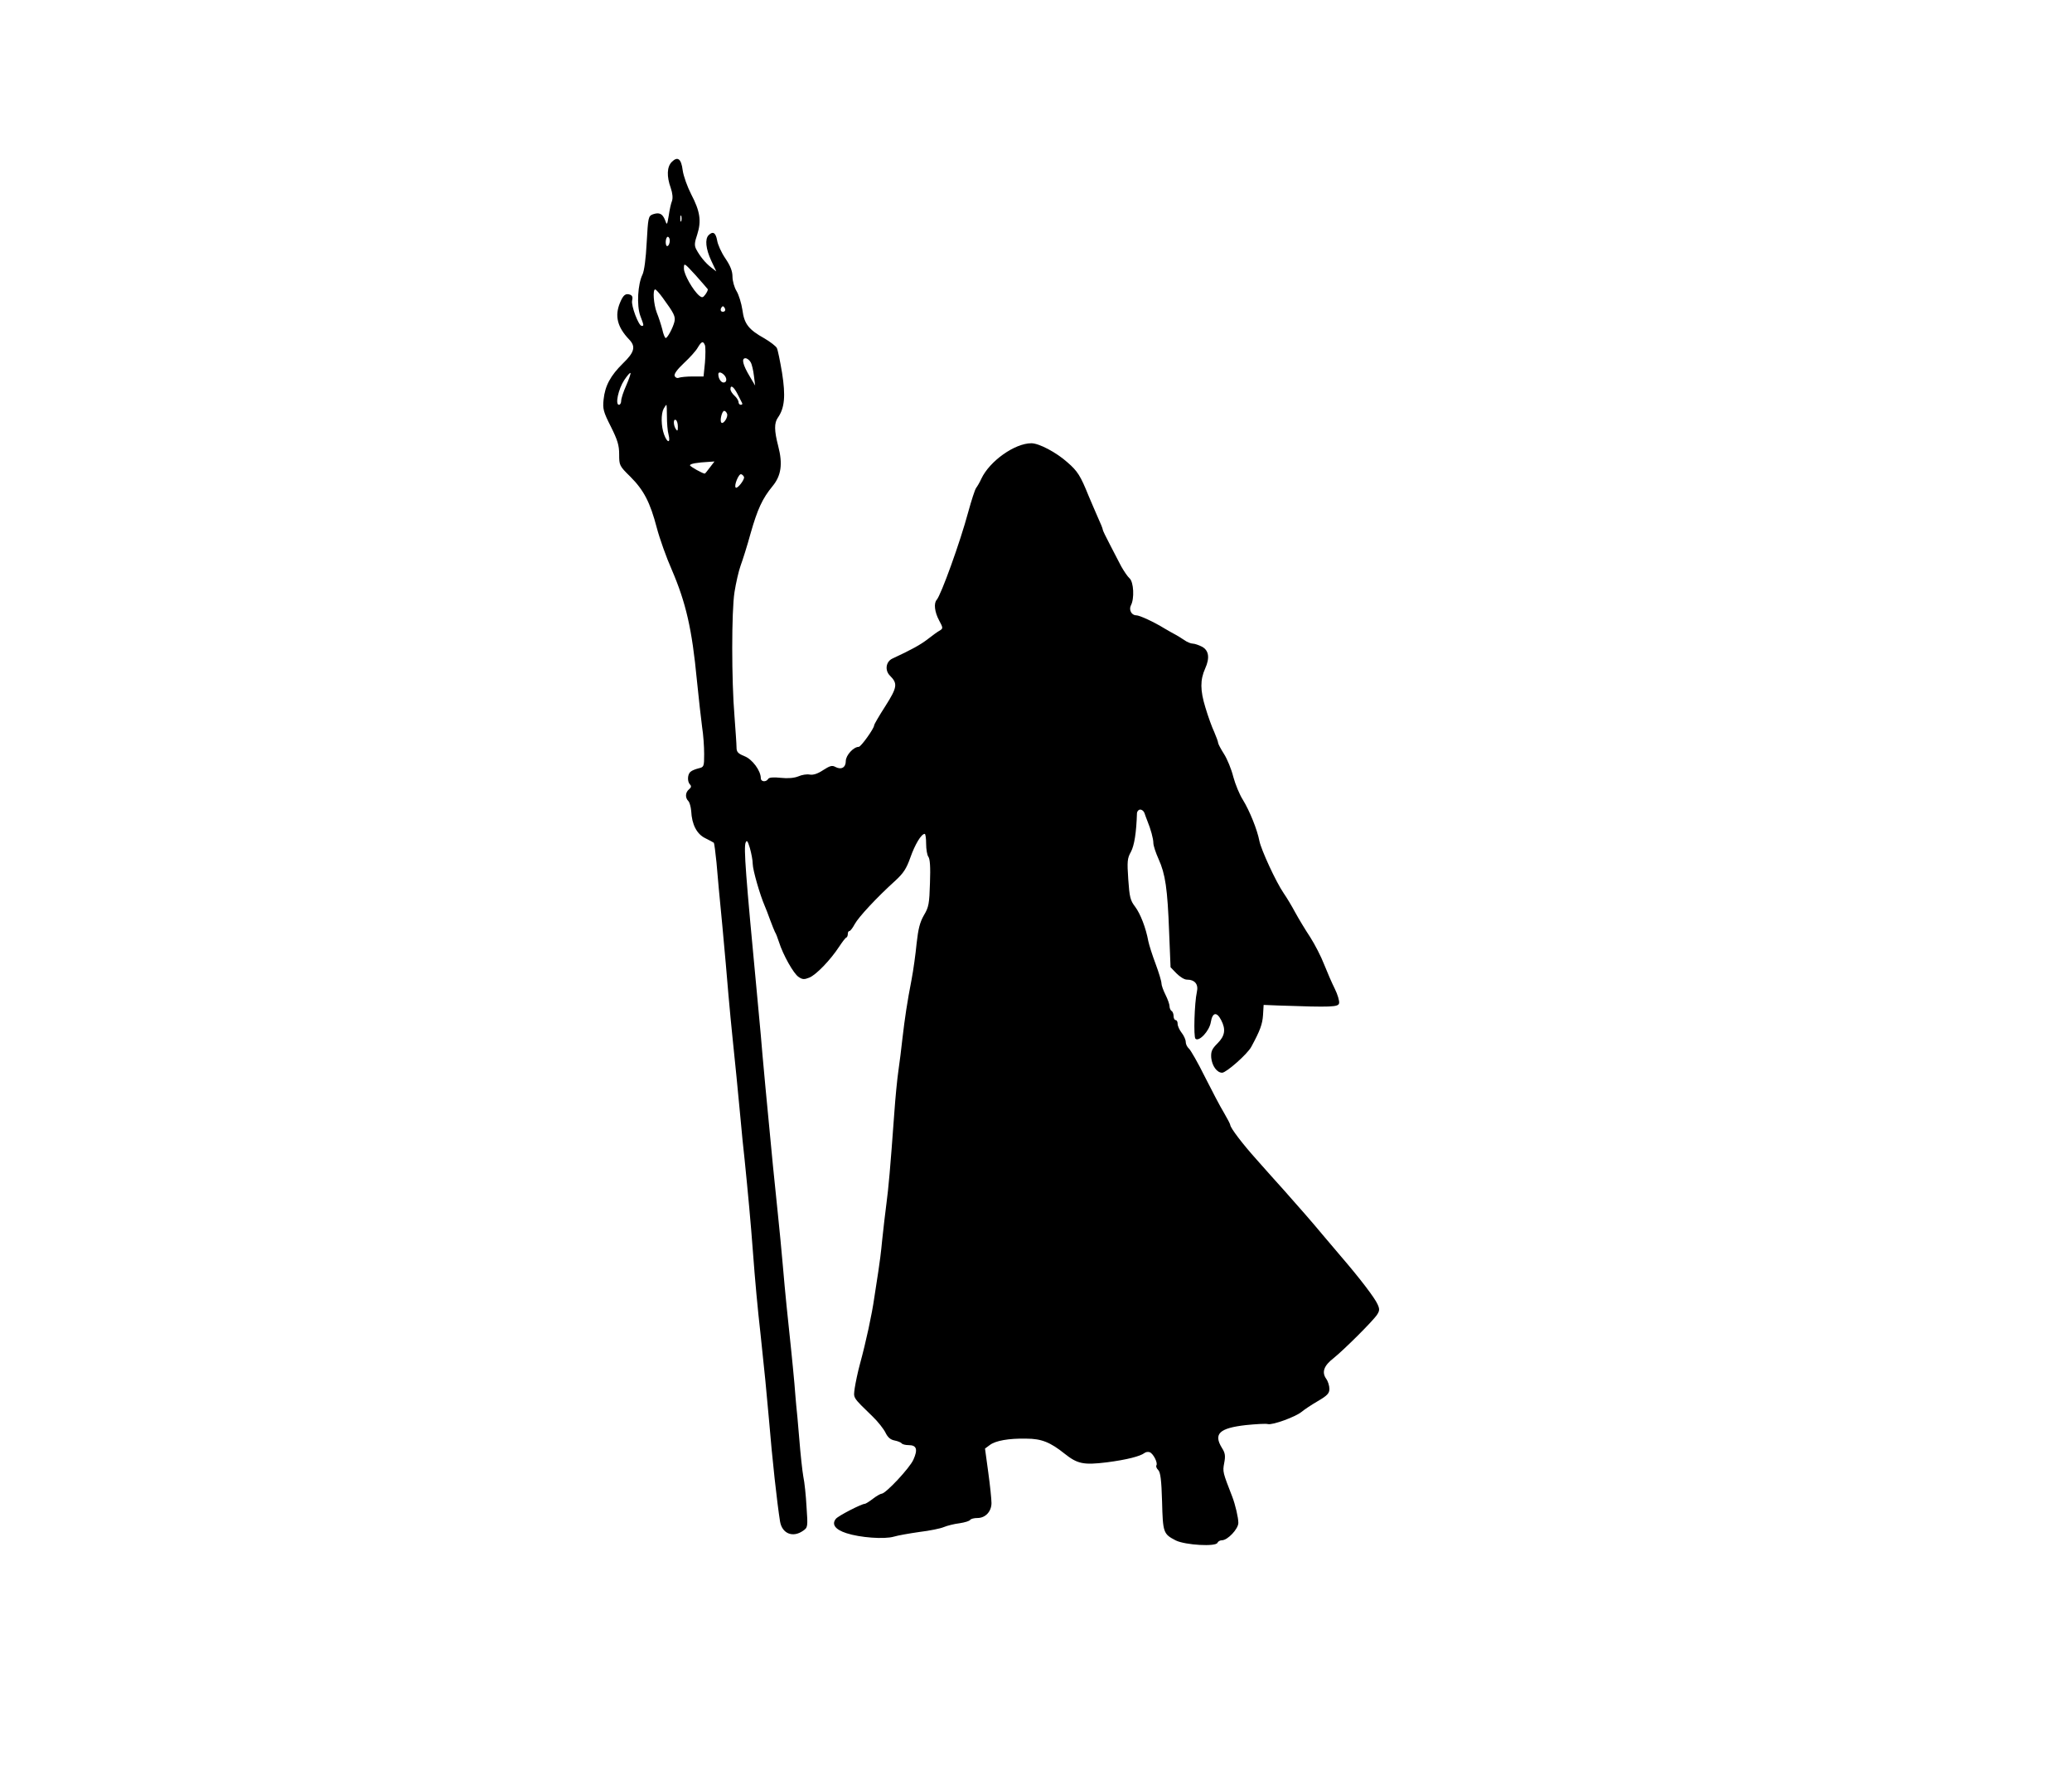
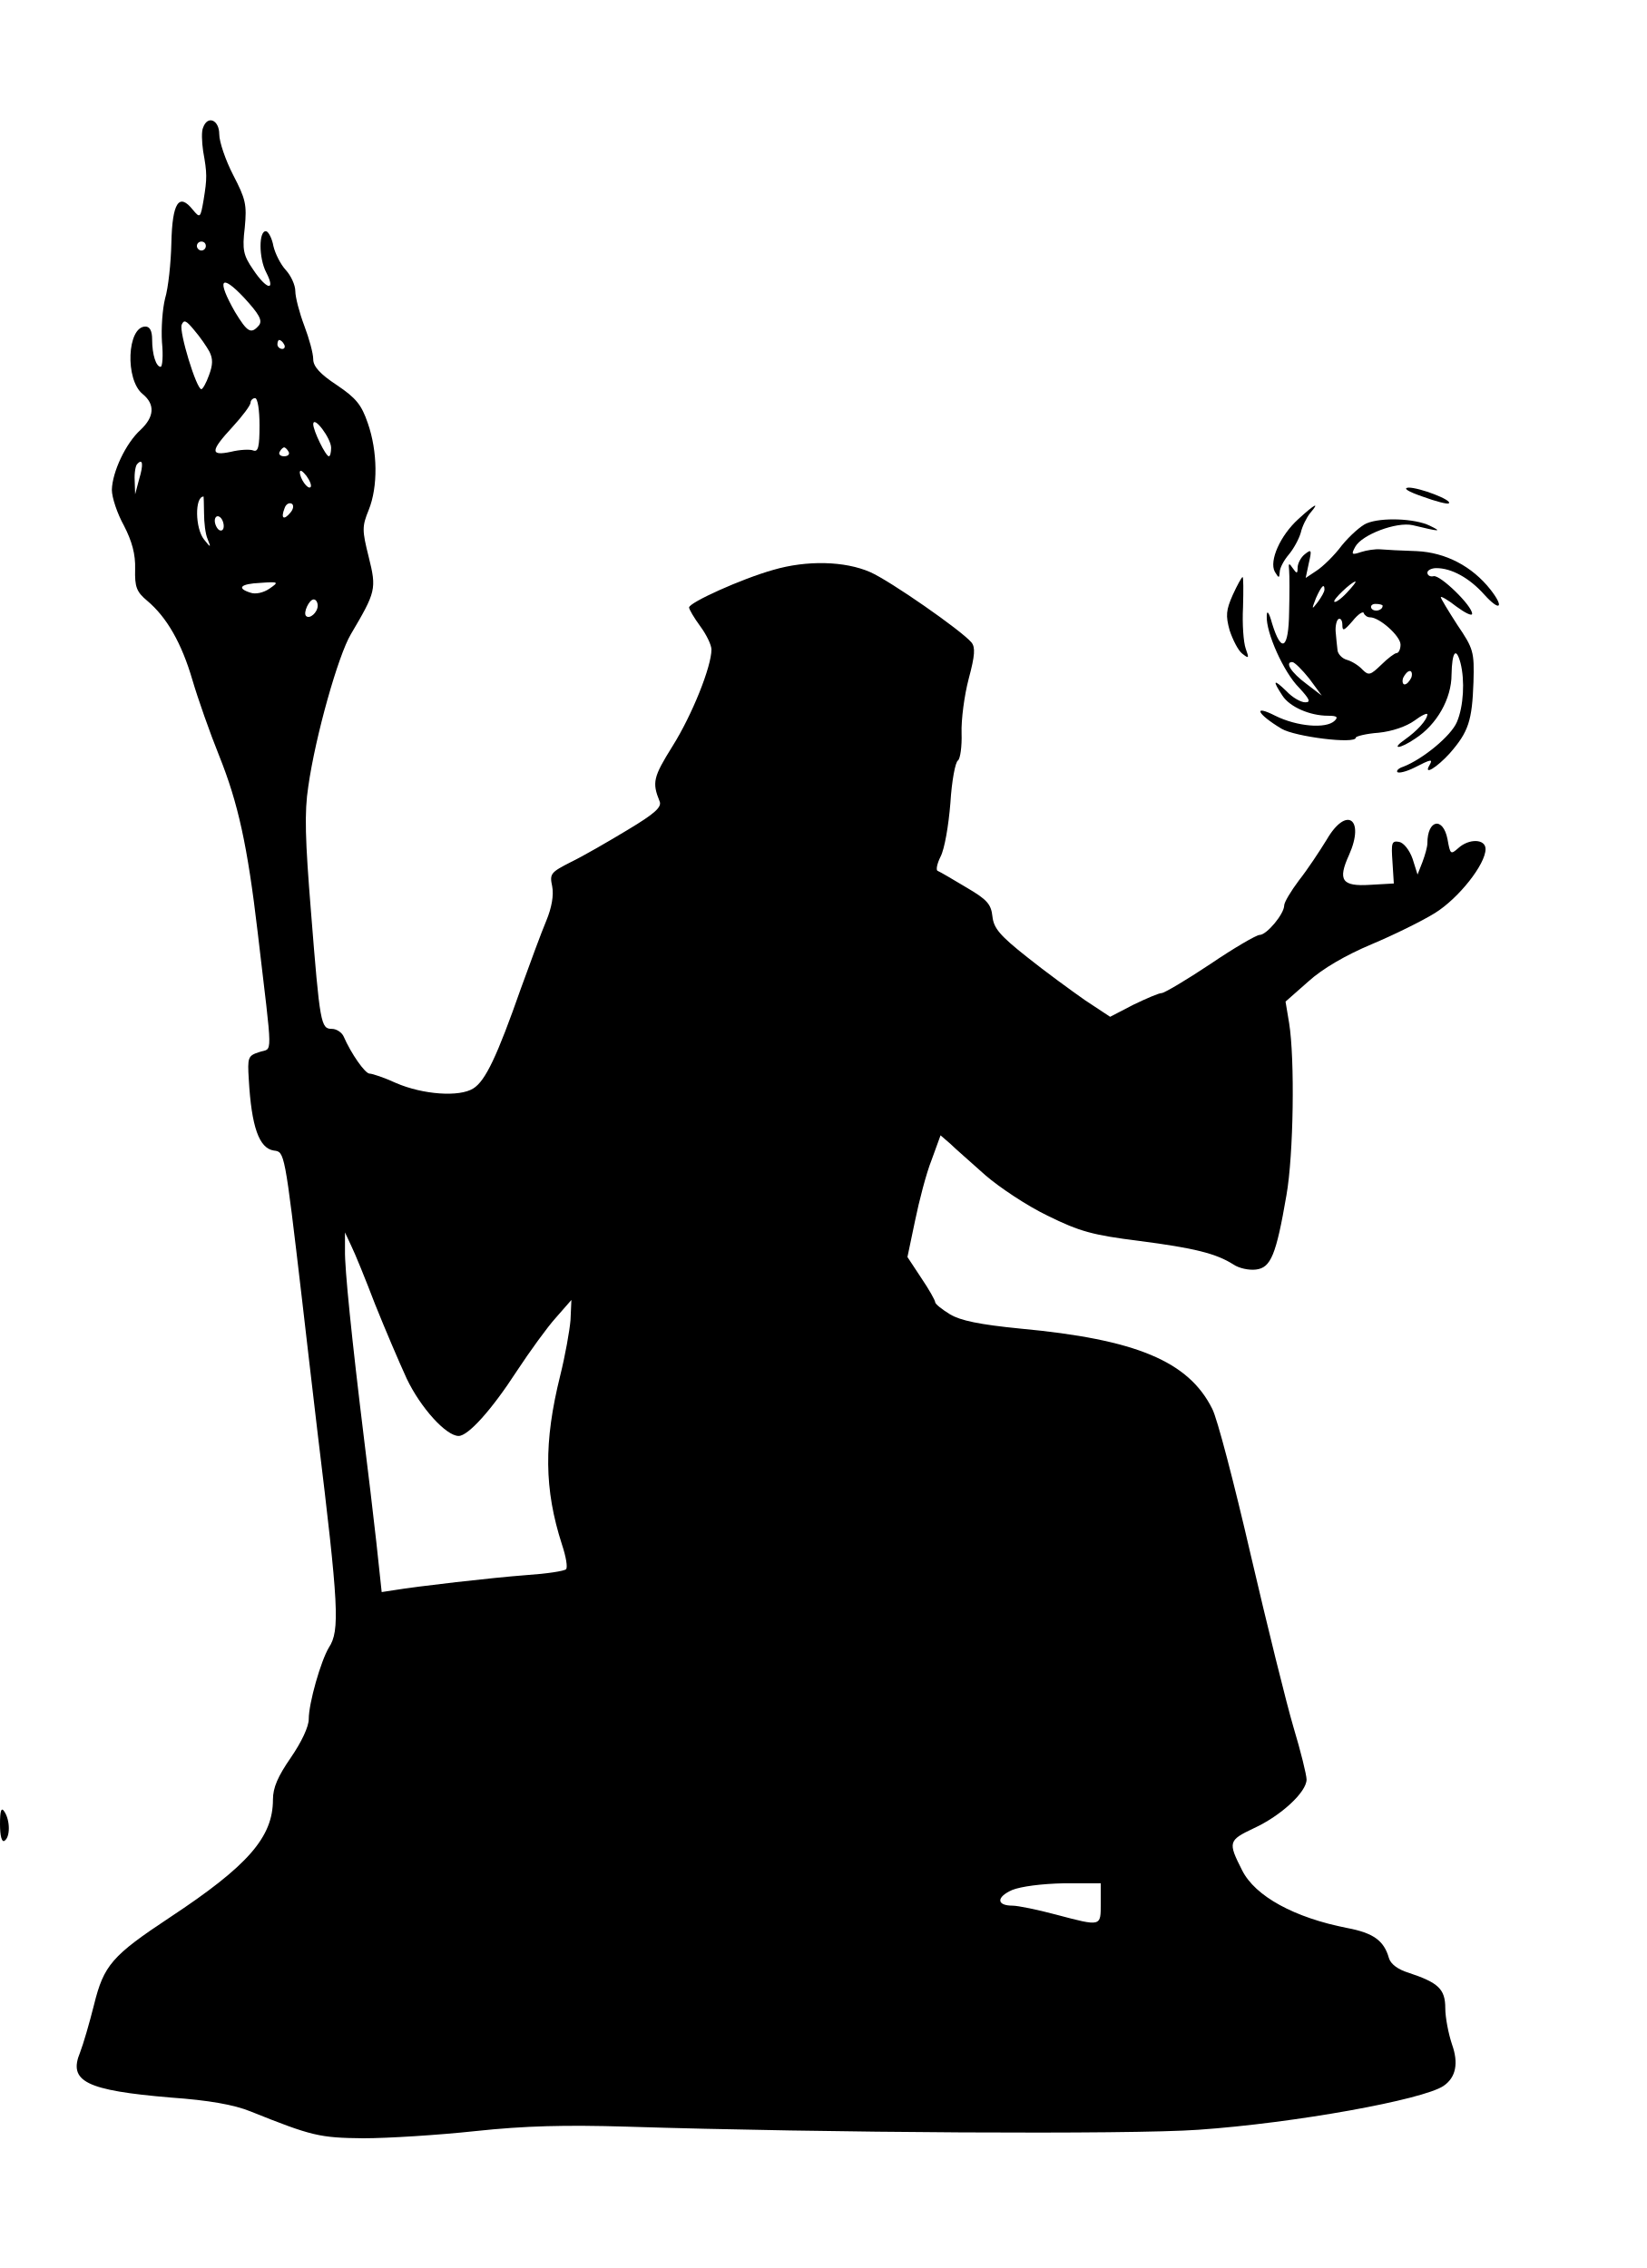
- <svg xmlns="http://www.w3.org/2000/svg" version="1.0" width="1024pt" height="872pt" viewBox="0 0 1024 872" preserveAspectRatio="xMidYMid meet">
-   <g transform="translate(0,872) scale(0.1,-0.1)" fill="#000000" stroke="none">
-     <path d="M3320 7920 c-24 -24 -26 -71 -5 -129 9 -26 11 -50 6 -64 -5 -12 -12 -44 -16 -72 -8 -48 -9 -49 -18 -23 -13 33 -29 40 -61 29 -22 -9 -23 -15 -30 -139 -4 -79 -12 -141 -21 -159 -23 -47 -29 -151 -11 -202 19 -51 19 -51 7 -51 -15 0 -53 101 -47 125 4 16 1 25 -10 29 -22 8 -34 -1 -50 -40 -27 -65 -13 -120 45 -181 34 -35 27 -63 -30 -118 -62 -61 -89 -111 -96 -179 -5 -46 -1 -61 36 -134 33 -66 41 -92 41 -137 0 -54 1 -57 55 -110 67 -67 98 -127 131 -253 14 -53 47 -146 74 -207 70 -163 100 -293 124 -545 9 -91 21 -195 26 -233 6 -37 10 -96 10 -132 0 -62 -1 -65 -27 -71 -16 -4 -34 -11 -40 -17 -16 -12 -17 -49 -3 -63 8 -8 6 -15 -5 -24 -18 -15 -20 -41 -3 -58 6 -6 12 -28 14 -49 3 -67 28 -114 69 -134 21 -10 40 -21 43 -23 2 -3 8 -47 13 -98 4 -51 17 -192 29 -313 11 -121 25 -274 30 -340 6 -66 15 -165 21 -220 12 -115 25 -244 39 -395 5 -58 14 -148 20 -200 16 -158 31 -318 41 -455 11 -147 23 -278 38 -410 18 -166 31 -299 41 -415 17 -205 40 -412 55 -507 10 -60 63 -82 114 -46 23 16 24 19 17 117 -3 56 -10 124 -16 151 -5 28 -14 111 -20 187 -6 75 -13 149 -15 165 -1 15 -6 64 -9 108 -4 44 -11 118 -16 165 -17 159 -30 285 -41 415 -6 72 -18 193 -26 270 -8 77 -18 178 -23 225 -25 255 -54 566 -60 645 -5 50 -13 142 -19 205 -56 589 -66 722 -56 747 6 14 10 9 21 -27 7 -25 14 -60 14 -78 0 -30 36 -154 59 -207 5 -11 17 -42 27 -70 10 -27 21 -54 24 -60 4 -5 13 -28 20 -50 20 -63 72 -156 97 -172 19 -13 28 -13 53 -3 34 14 104 87 146 151 16 24 32 46 37 47 4 2 7 10 7 18 0 8 3 14 8 14 4 0 16 15 26 34 19 35 109 132 202 216 39 36 54 59 73 113 23 65 54 117 71 117 4 0 7 -22 7 -49 0 -27 5 -56 11 -64 8 -10 11 -50 8 -129 -3 -103 -6 -120 -30 -160 -20 -35 -28 -67 -36 -139 -5 -52 -16 -132 -25 -179 -22 -113 -33 -188 -45 -290 -5 -47 -14 -119 -20 -160 -6 -41 -15 -133 -20 -205 -21 -289 -29 -374 -39 -450 -6 -44 -15 -125 -21 -180 -5 -55 -14 -125 -19 -155 -5 -30 -14 -89 -20 -130 -12 -85 -41 -219 -71 -329 -11 -40 -22 -94 -26 -120 -6 -50 -13 -41 90 -141 25 -24 53 -60 62 -78 11 -23 24 -35 45 -39 16 -3 32 -10 35 -14 3 -5 19 -9 35 -9 39 0 46 -21 23 -72 -18 -41 -137 -168 -157 -168 -5 0 -25 -11 -43 -25 -18 -14 -36 -25 -40 -25 -16 0 -131 -59 -143 -74 -22 -27 -4 -53 52 -71 67 -22 188 -31 235 -17 20 6 77 16 126 23 50 6 104 17 120 24 17 7 52 16 78 19 26 4 50 11 53 17 4 5 19 9 36 9 39 0 69 32 69 74 0 19 -7 87 -16 152 l-16 117 23 17 c28 22 94 34 182 32 74 0 118 -18 188 -74 64 -51 94 -57 209 -43 100 13 165 30 186 46 6 5 18 7 26 4 18 -7 41 -53 33 -65 -3 -5 1 -15 9 -23 11 -11 16 -49 19 -155 4 -155 6 -161 68 -193 47 -23 200 -32 206 -11 3 6 12 12 22 12 28 0 81 56 81 86 0 26 -15 90 -30 129 -47 121 -48 123 -40 166 7 36 5 50 -11 75 -43 70 -13 98 118 113 50 5 99 8 109 5 23 -6 137 36 166 60 12 10 47 34 80 53 48 28 58 39 58 61 0 15 -7 38 -16 50 -23 33 -11 65 37 102 51 41 195 184 215 215 12 19 13 27 2 51 -14 32 -89 130 -183 239 -33 39 -73 86 -89 105 -43 52 -123 144 -191 220 -33 37 -94 104 -134 150 -71 79 -130 157 -131 172 0 4 -14 31 -31 60 -18 29 -60 110 -95 179 -34 69 -70 131 -78 138 -9 8 -16 22 -16 33 0 11 -9 31 -20 45 -11 14 -20 34 -20 44 0 11 -4 19 -10 19 -5 0 -10 9 -10 19 0 11 -4 23 -10 26 -5 3 -10 14 -10 23 0 10 -9 35 -20 57 -11 22 -20 47 -20 57 0 10 -13 53 -29 96 -16 42 -32 93 -36 112 -12 66 -39 135 -65 170 -24 31 -28 48 -34 135 -6 89 -5 104 13 136 17 32 27 95 30 192 1 9 8 17 16 17 9 0 18 -8 21 -17 3 -10 10 -27 14 -38 17 -41 30 -89 30 -110 0 -13 12 -49 26 -80 33 -73 44 -144 52 -362 l7 -172 29 -30 c17 -17 39 -31 51 -31 40 0 59 -23 50 -61 -12 -55 -17 -221 -7 -231 17 -17 69 38 76 82 8 48 29 53 51 10 24 -46 19 -78 -18 -115 -28 -28 -33 -40 -31 -71 4 -40 28 -74 54 -74 20 0 125 92 144 128 44 81 55 112 58 157 l3 50 75 -3 c261 -9 295 -8 298 12 2 10 -7 42 -21 70 -14 28 -38 83 -53 121 -15 39 -46 99 -69 135 -24 36 -57 91 -74 122 -17 32 -43 75 -57 95 -39 57 -111 214 -120 258 -10 54 -48 149 -82 204 -16 25 -37 76 -47 113 -9 37 -30 88 -46 113 -16 25 -29 50 -29 55 0 6 -9 29 -19 53 -11 23 -31 78 -44 122 -26 85 -26 136 -1 192 24 53 18 90 -16 108 -16 8 -36 15 -45 15 -10 0 -29 8 -43 18 -15 10 -34 22 -42 26 -8 4 -33 18 -55 31 -52 32 -123 65 -140 65 -23 0 -37 27 -26 49 18 33 14 116 -7 134 -10 9 -28 36 -41 59 -12 24 -38 72 -56 108 -19 36 -35 69 -35 73 0 5 -11 32 -24 60 -13 29 -33 77 -46 107 -40 99 -54 122 -105 166 -55 49 -140 94 -178 94 -82 0 -206 -88 -247 -175 -8 -18 -20 -38 -26 -46 -6 -8 -23 -61 -39 -119 -40 -149 -134 -409 -156 -434 -15 -17 -10 -60 12 -101 20 -37 20 -40 4 -50 -10 -5 -36 -24 -59 -42 -36 -28 -81 -53 -176 -97 -32 -15 -38 -58 -12 -84 39 -39 37 -57 -22 -150 -31 -48 -56 -91 -56 -96 0 -15 -65 -106 -76 -106 -26 0 -64 -42 -64 -70 0 -32 -22 -45 -52 -29 -16 9 -27 5 -60 -16 -27 -18 -49 -25 -66 -22 -14 3 -39 -1 -57 -9 -20 -8 -51 -11 -87 -7 -36 4 -58 2 -62 -6 -10 -16 -36 -14 -36 4 0 37 -42 94 -81 109 -32 13 -39 21 -39 43 0 16 -5 84 -10 153 -15 179 -15 520 0 615 7 44 20 102 30 130 10 27 33 99 49 158 35 123 59 174 109 235 43 52 51 110 28 198 -20 77 -20 114 -2 140 34 48 39 108 21 222 -10 59 -21 114 -26 123 -5 9 -32 30 -61 47 -79 44 -100 72 -109 141 -5 33 -18 75 -29 93 -11 18 -20 50 -20 71 0 27 -10 53 -35 90 -20 29 -38 69 -41 90 -7 38 -21 46 -42 25 -19 -19 -14 -68 13 -126 l25 -53 -26 20 c-28 22 -55 55 -73 89 -10 19 -9 33 5 74 21 66 14 114 -30 198 -19 37 -38 90 -42 118 -7 58 -25 71 -54 42z m47 -292 c-3 -7 -5 -2 -5 12 0 14 2 19 5 13 2 -7 2 -19 0 -25z m-57 -97 c0 -11 -4 -23 -10 -26 -6 -4 -10 5 -10 19 0 14 5 26 10 26 6 0 10 -9 10 -19z m188 -240 c1 -4 -4 -15 -12 -26 -12 -16 -16 -17 -30 -6 -31 26 -76 105 -76 134 0 30 1 29 58 -33 31 -35 58 -66 60 -69z m-223 -42 c57 -78 64 -93 58 -119 -7 -29 -34 -80 -43 -80 -4 0 -12 19 -17 43 -6 23 -18 60 -27 82 -16 42 -21 115 -8 115 4 0 21 -19 37 -41z m304 -68 c-15 -5 -22 6 -14 19 6 9 10 9 16 -1 5 -8 4 -15 -2 -18z m-95 -167 c3 -8 3 -47 0 -85 l-7 -69 -53 0 c-29 0 -59 -3 -68 -6 -9 -4 -18 0 -22 9 -3 10 13 32 46 63 28 26 59 60 68 76 19 32 27 35 36 12z m226 -84 c6 -10 13 -41 16 -67 l6 -48 -26 44 c-35 58 -43 91 -22 91 8 0 20 -9 26 -20z m-615 -114 c-14 -31 -25 -65 -25 -76 0 -11 -5 -20 -11 -20 -20 0 -3 78 26 122 15 22 28 38 31 35 2 -2 -7 -29 -21 -61z m483 52 c16 -16 15 -38 -2 -38 -13 0 -26 20 -26 41 0 13 14 11 28 -3z m67 -95 c11 -21 21 -41 23 -45 2 -5 -1 -8 -7 -8 -6 0 -11 6 -11 13 0 8 -9 22 -20 32 -11 10 -20 24 -20 32 0 24 16 13 35 -24z m-349 -110 c0 -32 3 -73 8 -90 11 -44 -6 -43 -22 0 -15 41 -16 102 -2 128 6 10 12 19 13 19 2 0 3 -26 3 -57z m297 13 c7 -16 -18 -54 -28 -44 -9 9 3 58 14 58 5 0 11 -6 14 -14z m-243 -64 c0 -21 -2 -24 -10 -12 -13 20 -13 53 0 45 6 -3 10 -18 10 -33z m158 -202 c-12 -16 -23 -30 -25 -30 -10 0 -73 35 -73 41 0 8 36 14 93 17 l28 2 -23 -30z m169 -47 c4 -12 -33 -60 -41 -52 -10 9 15 70 27 66 6 -2 12 -8 14 -14z" />
+ <svg xmlns="http://www.w3.org/2000/svg" version="1.0" width="368pt" height="507pt" viewBox="0 0 368 507" preserveAspectRatio="xMidYMid meet">
+   <g transform="translate(0,507) scale(0.1,-0.1)" fill="#000000" stroke="none">
+     <path d="M454 4785 c-4 -8 -3 -32 0 -53 9 -50 9 -60 1 -109 -7 -41 -8 -41 -24 -22 -31 39 -46 16 -48 -74 -1 -45 -7 -101 -14 -124 -6 -24 -9 -67 -7 -98 3 -30 1 -55 -3 -55 -10 0 -19 27 -19 61 0 19 -5 29 -15 29 -41 0 -46 -119 -6 -151 28 -23 26 -51 -5 -80 -33 -30 -63 -94 -64 -134 0 -17 12 -53 27 -80 18 -35 26 -64 25 -97 -1 -40 3 -51 27 -71 44 -37 77 -95 101 -177 12 -41 39 -118 60 -170 42 -105 63 -199 86 -395 34 -290 34 -256 3 -267 -25 -8 -26 -12 -23 -61 6 -106 23 -154 56 -159 24 -3 24 0 63 -333 8 -71 24 -206 35 -300 47 -386 50 -440 25 -478 -18 -30 -45 -124 -45 -160 0 -17 -16 -51 -40 -86 -29 -42 -40 -67 -40 -94 0 -84 -56 -148 -230 -263 -130 -86 -148 -107 -170 -196 -10 -40 -24 -88 -31 -106 -27 -65 13 -85 203 -101 85 -6 141 -16 178 -31 137 -55 154 -59 252 -60 54 0 166 7 250 16 112 12 202 14 338 10 443 -14 1125 -18 1278 -7 216 15 502 67 548 98 28 19 34 51 19 93 -8 24 -15 60 -15 81 0 43 -16 57 -82 79 -23 7 -40 19 -44 33 -11 39 -35 56 -93 67 -118 23 -206 71 -235 129 -32 63 -31 67 26 94 61 28 118 81 118 109 0 10 -13 63 -29 116 -16 54 -59 228 -96 387 -37 160 -75 306 -86 326 -53 106 -170 155 -429 179 -91 9 -134 18 -157 32 -18 11 -33 23 -33 27 0 4 -14 29 -31 54 l-31 47 17 81 c9 44 25 106 37 136 l20 55 22 -19 c11 -11 47 -42 78 -70 31 -27 94 -69 140 -91 71 -35 100 -43 204 -56 123 -16 172 -28 211 -53 12 -8 34 -13 50 -11 33 4 45 32 68 166 16 90 19 305 6 385 l-8 48 51 45 c32 29 84 59 141 83 50 21 113 52 142 70 53 33 113 109 113 143 0 23 -37 24 -61 2 -17 -15 -18 -14 -24 20 -10 51 -45 44 -45 -9 0 -8 -5 -26 -11 -42 l-11 -28 -11 35 c-7 20 -20 36 -30 38 -17 3 -18 -2 -15 -45 l3 -48 -53 -3 c-63 -4 -73 10 -47 67 36 81 -6 110 -50 34 -16 -26 -43 -67 -62 -91 -18 -24 -33 -49 -33 -56 0 -19 -39 -66 -55 -66 -7 0 -57 -29 -110 -65 -54 -36 -103 -65 -109 -65 -6 0 -34 -12 -63 -26 l-52 -27 -56 37 c-30 21 -89 64 -129 96 -62 49 -75 65 -78 91 -3 28 -12 38 -58 65 -30 18 -59 35 -64 37 -5 1 -2 16 6 32 9 17 18 70 22 120 3 49 11 92 17 95 5 4 9 31 8 61 -1 30 6 84 16 122 14 52 15 70 6 81 -23 27 -181 137 -226 157 -57 25 -142 27 -217 5 -71 -20 -188 -73 -188 -84 0 -4 11 -23 25 -42 14 -19 25 -42 25 -52 0 -38 -43 -146 -87 -216 -43 -69 -46 -81 -29 -123 6 -13 -11 -28 -71 -64 -43 -26 -100 -59 -127 -72 -45 -23 -48 -26 -42 -54 4 -20 -1 -48 -13 -77 -11 -26 -36 -94 -57 -152 -53 -151 -79 -206 -106 -223 -31 -20 -113 -14 -173 12 -26 12 -53 21 -59 21 -10 0 -41 44 -58 83 -4 9 -16 17 -26 17 -25 0 -27 10 -47 262 -13 161 -15 222 -6 280 16 113 67 293 95 340 56 95 58 101 40 173 -15 60 -15 68 0 105 21 52 20 131 -2 194 -14 41 -26 56 -69 85 -38 25 -53 42 -53 58 0 13 -9 46 -20 75 -11 29 -20 64 -20 77 0 14 -10 35 -21 47 -12 13 -24 37 -28 54 -3 17 -11 32 -16 33 -17 3 -17 -60 0 -92 22 -43 1 -39 -29 6 -22 32 -25 44 -19 94 5 52 2 64 -26 118 -17 33 -31 74 -31 91 0 32 -26 43 -36 15z m6 -265 c0 -5 -4 -10 -10 -10 -5 0 -10 5 -10 10 0 6 5 10 10 10 6 0 10 -4 10 -10z m119 -177 c-18 -21 -26 -16 -54 30 -41 72 -32 87 20 32 34 -37 42 -51 34 -62z m-111 -59 c8 -16 8 -29 -1 -53 -6 -17 -14 -31 -17 -31 -11 0 -50 128 -44 144 5 12 10 10 28 -12 13 -15 28 -37 34 -48z m167 16 c3 -5 1 -10 -4 -10 -6 0 -11 5 -11 10 0 6 2 10 4 10 3 0 8 -4 11 -10z m-55 -181 c0 -48 -3 -60 -14 -56 -7 3 -30 2 -50 -3 -47 -10 -46 2 4 56 22 24 40 48 40 54 0 5 5 10 10 10 6 0 10 -27 10 -61z m160 -50 c0 -10 -2 -19 -5 -19 -7 0 -35 57 -35 72 1 20 40 -32 40 -53z m-95 -9 c3 -5 -1 -10 -10 -10 -9 0 -13 5 -10 10 3 6 8 10 10 10 2 0 7 -4 10 -10z m-334 -61 l-9 -34 -1 31 c-1 17 2 34 6 37 12 13 14 -1 4 -34z m383 -18 c-6 -6 -24 19 -24 34 1 6 7 1 15 -9 8 -11 12 -22 9 -25z m-238 -58 c0 -21 3 -47 8 -58 8 -20 7 -20 -8 -1 -20 25 -21 96 -1 96 0 0 1 -17 1 -37z m193 1 c-15 -18 -22 -13 -13 10 3 9 10 13 16 10 5 -3 4 -12 -3 -20z m-149 -30 c0 -8 -4 -12 -10 -9 -5 3 -10 13 -10 21 0 8 5 12 10 9 6 -3 10 -13 10 -21z m102 -140 c-13 -9 -31 -13 -42 -9 -32 10 -23 20 22 22 41 3 42 2 20 -13z m108 -38 c0 -15 -18 -31 -26 -23 -7 7 7 37 17 37 5 0 9 -6 9 -14z m128 -1561 c22 -55 54 -130 71 -167 31 -65 88 -128 116 -128 21 0 73 57 130 145 29 44 68 98 87 119 l35 40 -2 -45 c-2 -24 -12 -80 -23 -124 -37 -149 -36 -254 4 -378 9 -27 13 -51 9 -55 -4 -4 -43 -10 -88 -13 -79 -6 -244 -25 -298 -34 l-26 -4 -12 112 c-7 62 -19 164 -27 227 -28 228 -44 386 -43 425 l0 40 14 -30 c8 -16 32 -75 53 -130z m1622 -1340 c0 -52 2 -52 -100 -25 -41 11 -85 20 -97 20 -36 0 -37 19 -1 35 20 8 66 14 116 15 l82 0 0 -45z" />
+     <path d="M3179 3960 c30 -11 57 -18 59 -15 8 7 -65 35 -90 35 -14 -1 -1 -9 31 -20z" />
+     <path d="M2902 3910 c-41 -37 -66 -94 -53 -118 9 -15 10 -15 11 -1 0 9 9 26 20 39 11 13 23 35 27 49 3 14 13 34 21 44 23 27 10 20 -26 -13z" />
+     <path d="M3054 3900 c-12 -5 -37 -27 -55 -49 -17 -23 -43 -48 -57 -57 l-24 -16 7 33 c7 30 6 32 -9 20 -9 -7 -16 -21 -16 -30 0 -14 -2 -14 -11 -1 -8 12 -10 12 -8 -5 1 -11 1 -53 0 -93 -1 -83 -17 -94 -38 -26 -7 26 -12 31 -12 17 -2 -37 38 -126 72 -160 24 -26 27 -33 14 -33 -10 0 -29 11 -42 25 -29 28 -32 25 -9 -10 16 -25 61 -45 102 -45 20 0 23 -3 15 -11 -19 -19 -85 -13 -133 11 -51 26 -41 4 14 -29 30 -18 166 -35 166 -20 0 3 23 9 51 11 30 3 62 14 80 27 16 12 29 18 29 14 -1 -13 -23 -37 -50 -56 -33 -23 -12 -22 23 2 48 31 81 89 81 143 1 51 10 63 20 26 10 -39 7 -97 -8 -132 -13 -31 -76 -83 -120 -100 -10 -3 -16 -9 -13 -12 3 -3 20 1 38 10 37 19 42 20 34 6 -15 -25 16 -6 45 26 42 48 50 73 53 159 2 68 0 75 -36 128 -20 31 -37 59 -37 62 0 3 16 -6 35 -21 19 -14 35 -22 35 -16 0 18 -71 87 -86 84 -8 -2 -14 2 -14 8 0 5 9 10 20 10 34 0 74 -22 107 -59 35 -39 46 -30 14 11 -41 52 -100 83 -165 86 -34 1 -70 3 -81 4 -11 1 -31 -2 -43 -6 -21 -7 -23 -6 -13 12 15 27 92 56 128 48 62 -15 67 -15 38 -1 -33 16 -108 19 -141 5z m-44 -155 c-13 -14 -26 -23 -28 -20 -4 4 38 44 47 45 3 0 -6 -11 -19 -25z m-50 7 c0 -5 -7 -17 -15 -28 -14 -18 -14 -17 -4 9 12 27 19 34 19 19z m130 -36 c0 -11 -19 -15 -25 -6 -3 5 1 10 9 10 9 0 16 -2 16 -4z m-28 -26 c21 0 68 -42 68 -61 0 -10 -4 -19 -9 -19 -4 0 -20 -12 -34 -26 -24 -23 -28 -25 -42 -11 -8 9 -24 19 -35 22 -11 3 -21 14 -21 23 -1 9 -3 27 -4 40 -1 12 2 25 6 28 5 3 9 -3 9 -13 0 -15 4 -13 23 9 12 15 24 23 25 17 2 -5 8 -9 14 -9z m-136 -137 l28 -38 -34 26 c-35 26 -49 49 -32 49 5 0 22 -17 38 -37z m228 2 c-4 -8 -10 -15 -15 -15 -4 0 -6 7 -3 15 4 8 10 15 15 15 4 0 6 -7 3 -15z" />
+     <path d="M2755 3740 c-15 -34 -16 -46 -7 -79 7 -21 19 -45 28 -52 15 -12 16 -11 8 11 -5 14 -8 55 -6 93 1 37 1 67 -1 67 -2 0 -12 -18 -22 -40z" />
+     <path d="M0 992 c0 -26 4 -41 10 -37 13 8 13 45 0 65 -7 11 -10 3 -10 -28z" />
  </g>
</svg>
